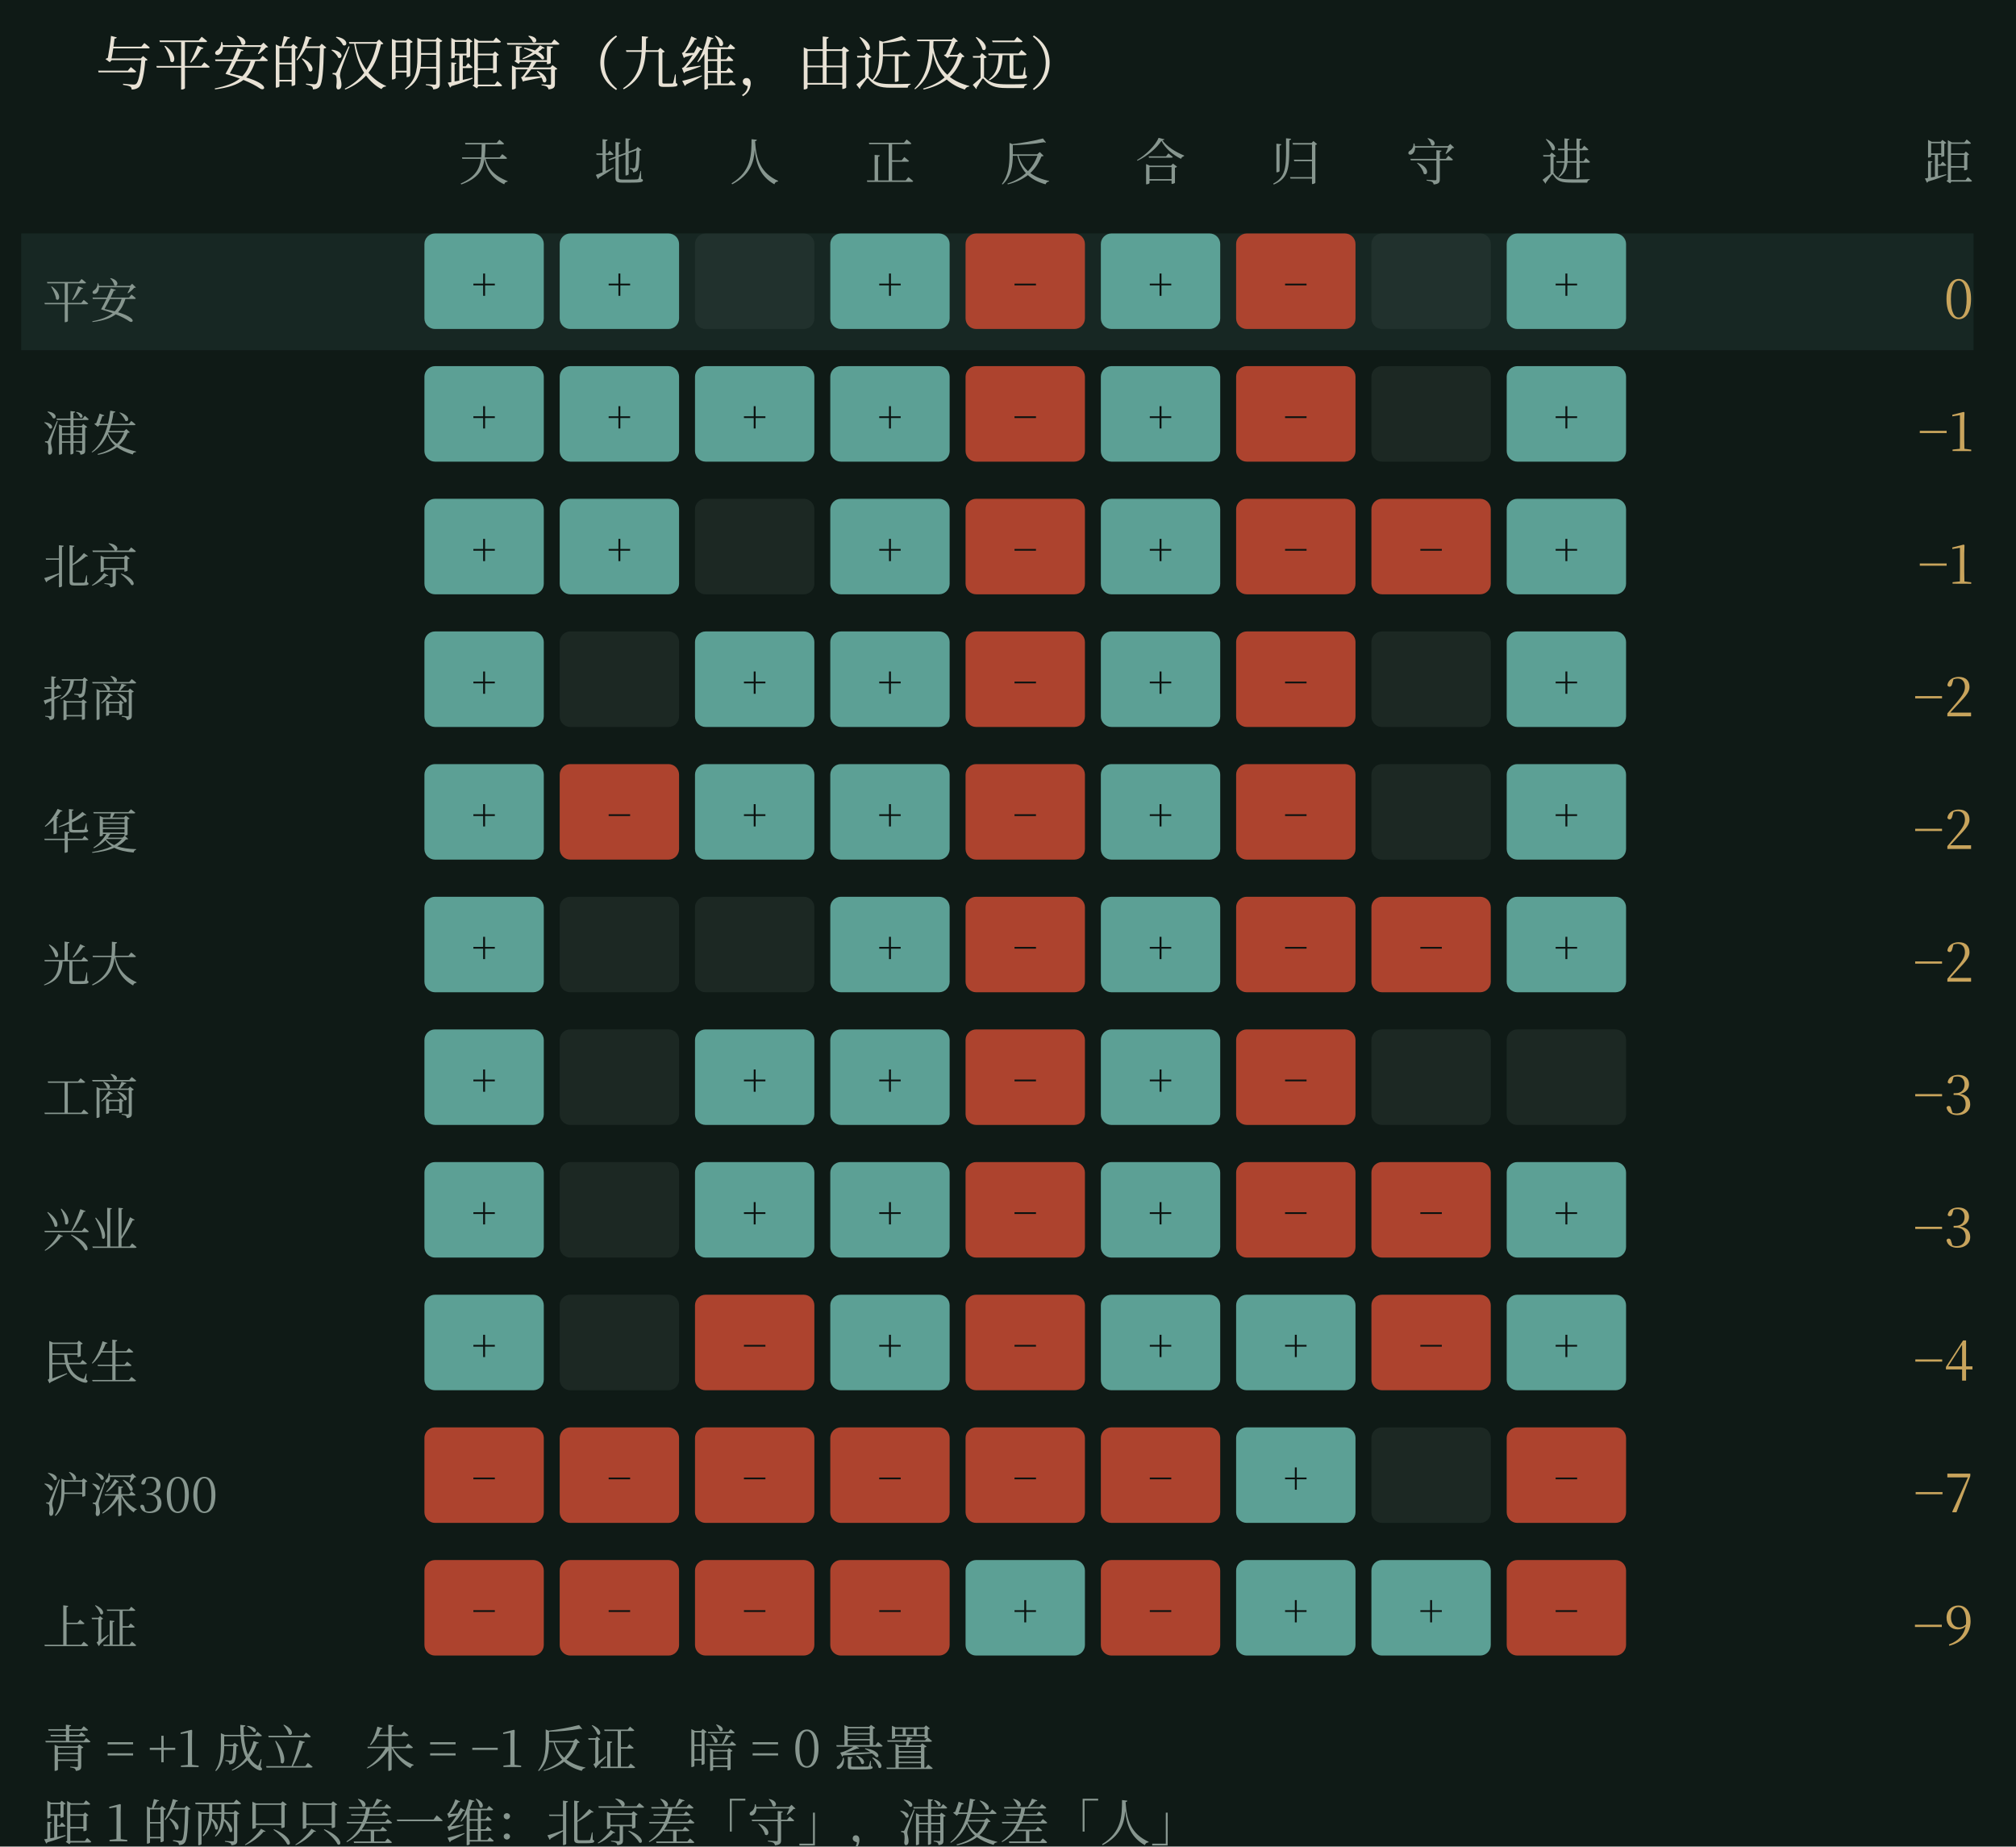
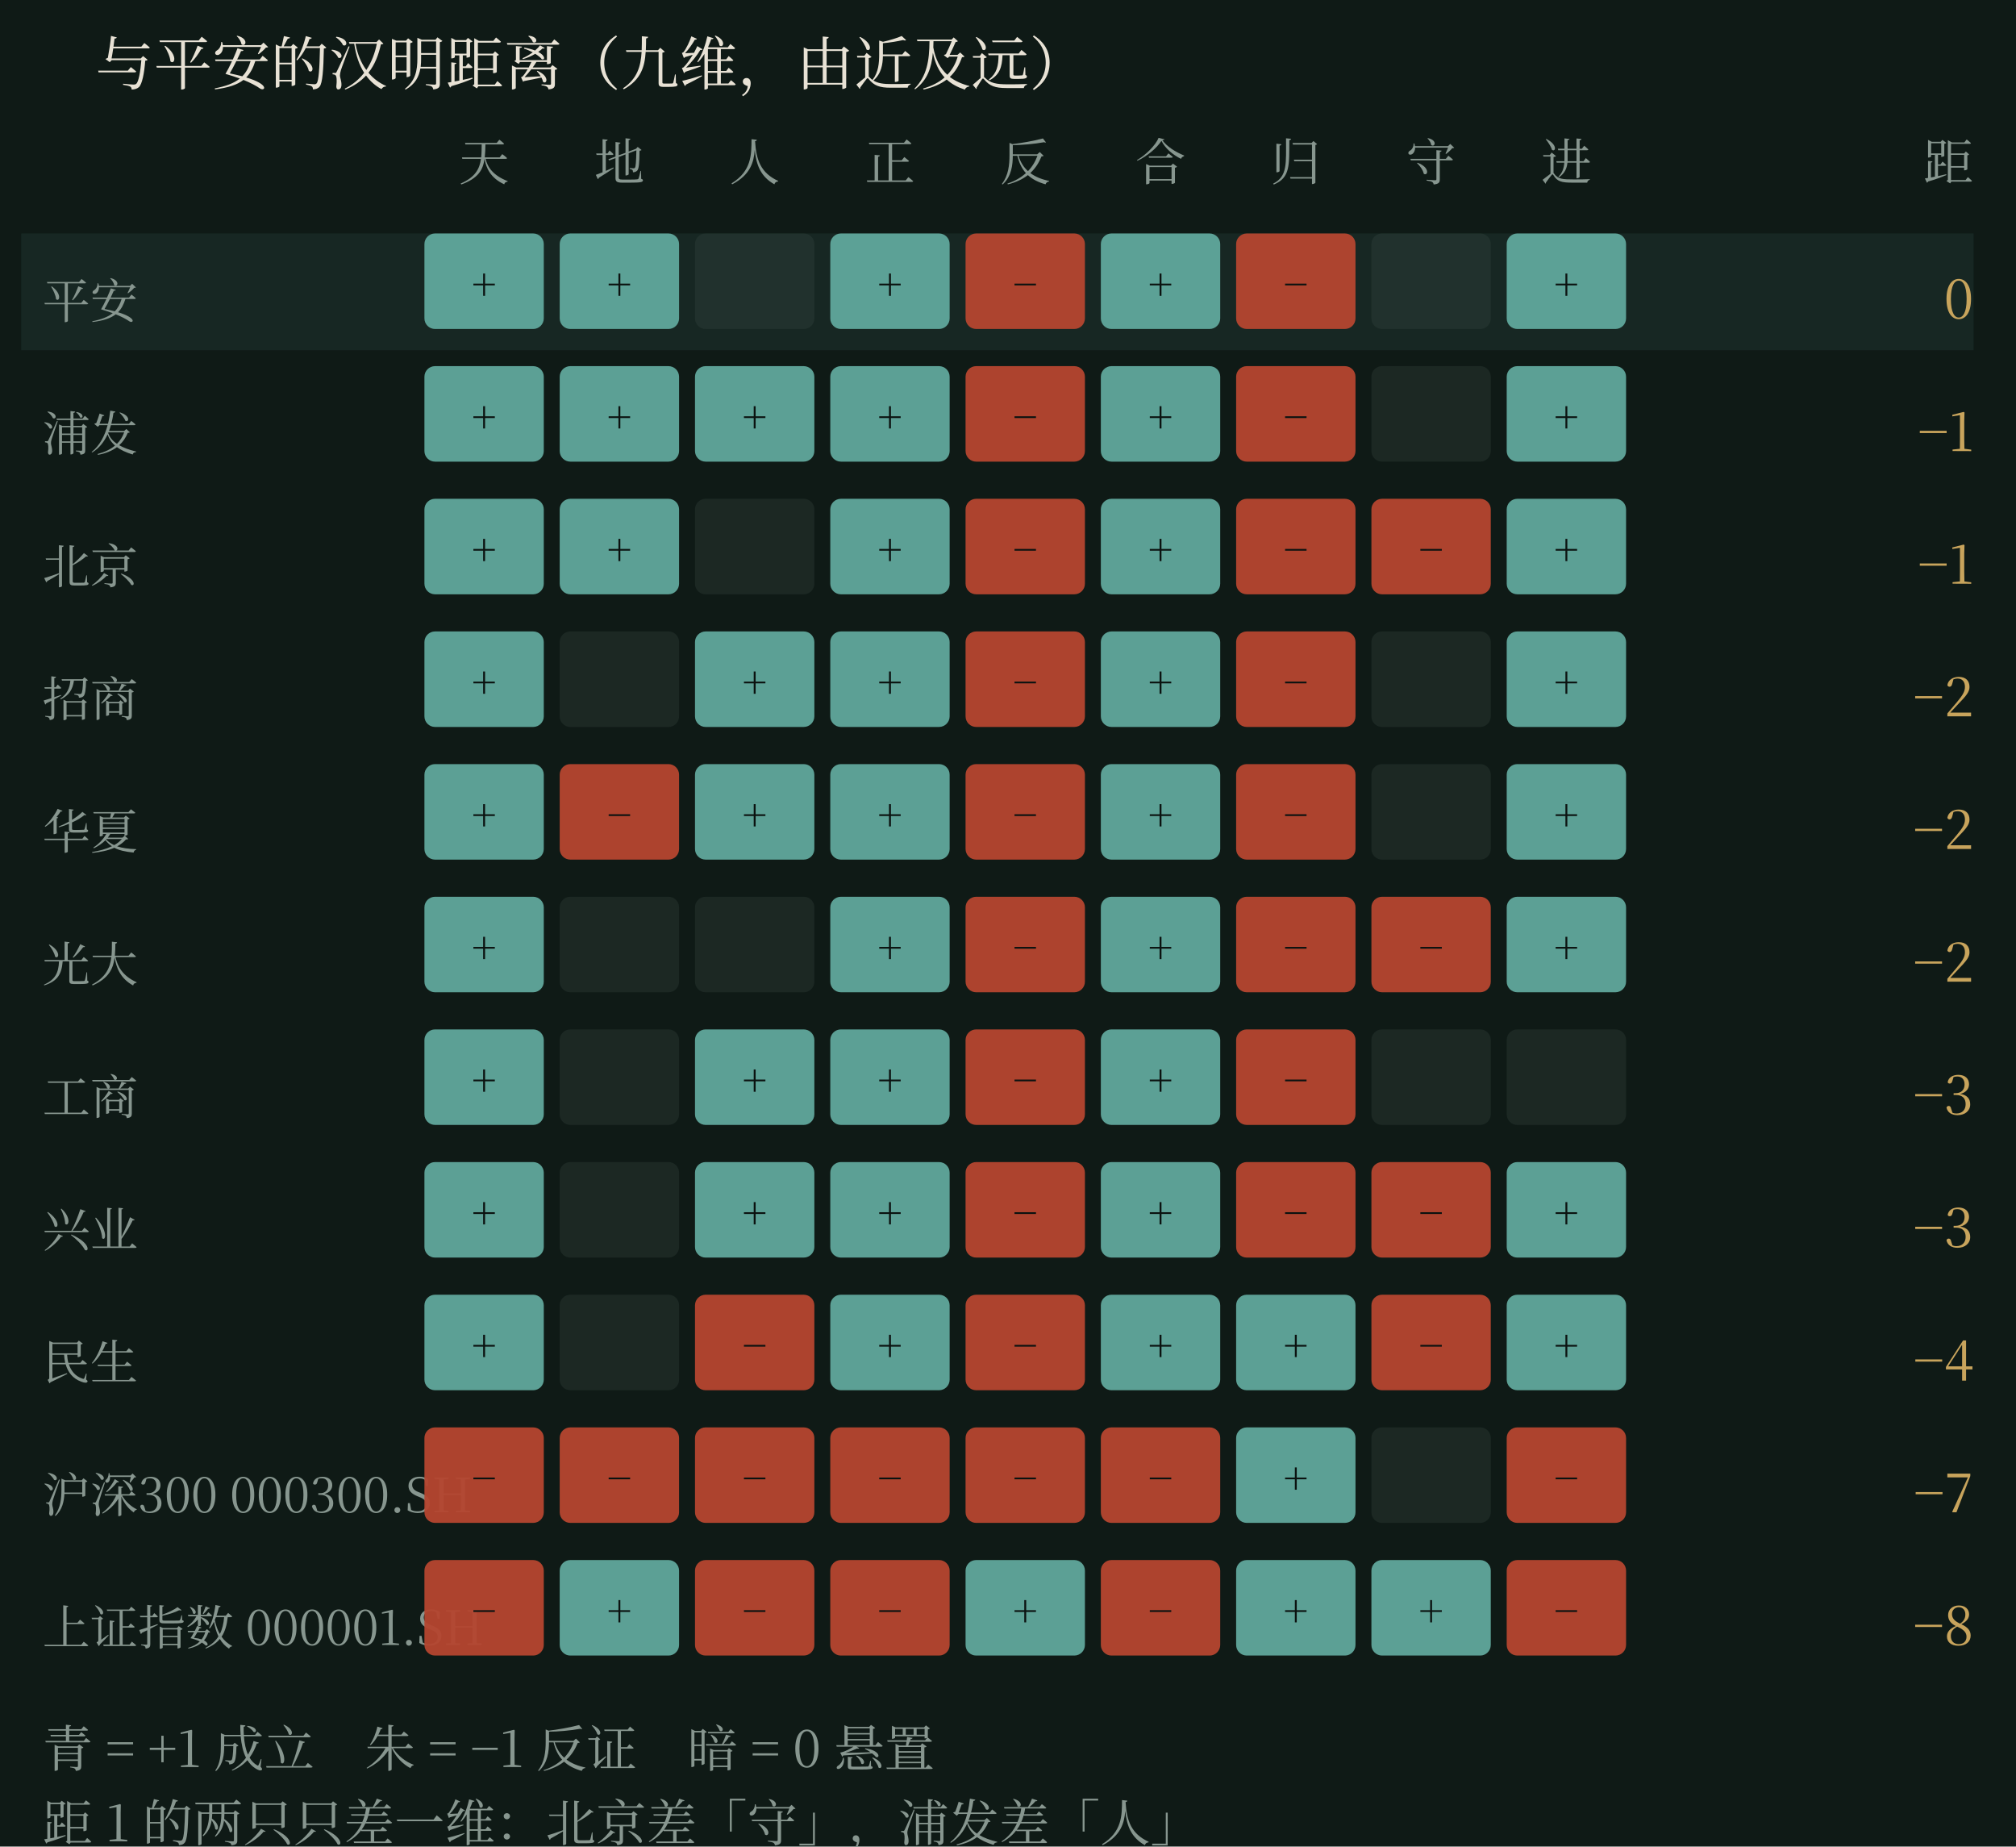
<svg xmlns="http://www.w3.org/2000/svg" viewBox="0 0 380 348" role="img" aria-label="九维状态矩阵：九只银行股与大盘指数，按与平安银行的汉明距离排序">
  <style>text{font-family:'Songti SC','Noto Serif CJK SC',serif}.pos{fill:#5fa79b}.neg{fill:#b5452f}.neu{fill:#3a4a44}.tl{fill:#e8e2d5;font-size:11px}.hd{fill:#87968f;font-size:9.5px}.dt{fill:#c8a45c;font-size:10px}.mt{fill:#87968f;font-size:9px}</style>
  <rect x="0" y="0" width="380" height="348" fill="#0f1a16" />
  <text x="18" y="16" class="tl">与平安的汉明距离（九维，由近及远）</text>
  <text x="91.25" y="34" class="hd" text-anchor="middle">天</text>
  <text x="116.75" y="34" class="hd" text-anchor="middle">地</text>
  <text x="142.25" y="34" class="hd" text-anchor="middle">人</text>
  <text x="167.75" y="34" class="hd" text-anchor="middle">正</text>
  <text x="193.25" y="34" class="hd" text-anchor="middle">反</text>
  <text x="218.75" y="34" class="hd" text-anchor="middle">合</text>
  <text x="244.25" y="34" class="hd" text-anchor="middle">归</text>
  <text x="269.75" y="34" class="hd" text-anchor="middle">守</text>
  <text x="295.25" y="34" class="hd" text-anchor="middle">进</text>
  <text x="372" y="34" class="hd" text-anchor="end">距</text>
  <rect x="4" y="44" width="368" height="22" fill="#5fa79b" opacity=".10" />
  <text x="8" y="60" class="mt" fill="#e8e2d5">平安</text>
  <rect x="80" y="44" width="22.5" height="18" rx="2" class="pos" opacity=".95" />
  <text x="91.25" y="56.5" font-size="8" fill="#0b1210" text-anchor="middle" font-family="monospace">+</text>
  <rect x="105.5" y="44" width="22.5" height="18" rx="2" class="pos" opacity=".95" />
  <text x="116.75" y="56.5" font-size="8" fill="#0b1210" text-anchor="middle" font-family="monospace">+</text>
  <rect x="131" y="44" width="22.5" height="18" rx="2" class="neu" opacity=".30" />
  <rect x="156.5" y="44" width="22.5" height="18" rx="2" class="pos" opacity=".95" />
  <text x="167.75" y="56.5" font-size="8" fill="#0b1210" text-anchor="middle" font-family="monospace">+</text>
  <rect x="182" y="44" width="22.5" height="18" rx="2" class="neg" opacity=".95" />
  <text x="193.25" y="56.5" font-size="8" fill="#0b1210" text-anchor="middle" font-family="monospace">−</text>
  <rect x="207.5" y="44" width="22.5" height="18" rx="2" class="pos" opacity=".95" />
  <text x="218.75" y="56.5" font-size="8" fill="#0b1210" text-anchor="middle" font-family="monospace">+</text>
  <rect x="233" y="44" width="22.5" height="18" rx="2" class="neg" opacity=".95" />
  <text x="244.25" y="56.5" font-size="8" fill="#0b1210" text-anchor="middle" font-family="monospace">−</text>
  <rect x="258.5" y="44" width="22.5" height="18" rx="2" class="neu" opacity=".30" />
  <rect x="284" y="44" width="22.5" height="18" rx="2" class="pos" opacity=".95" />
  <text x="295.25" y="56.5" font-size="8" fill="#0b1210" text-anchor="middle" font-family="monospace">+</text>
  <text x="372" y="60" class="dt" text-anchor="end">0</text>
  <text x="8" y="85" class="mt" fill="#b9c2bc">浦发</text>
  <rect x="80" y="69" width="22.5" height="18" rx="2" class="pos" opacity=".95" />
  <text x="91.25" y="81.5" font-size="8" fill="#0b1210" text-anchor="middle" font-family="monospace">+</text>
  <rect x="105.5" y="69" width="22.5" height="18" rx="2" class="pos" opacity=".95" />
  <text x="116.75" y="81.5" font-size="8" fill="#0b1210" text-anchor="middle" font-family="monospace">+</text>
  <rect x="131" y="69" width="22.5" height="18" rx="2" class="pos" opacity=".95" />
  <text x="142.25" y="81.5" font-size="8" fill="#0b1210" text-anchor="middle" font-family="monospace">+</text>
  <rect x="156.5" y="69" width="22.5" height="18" rx="2" class="pos" opacity=".95" />
  <text x="167.75" y="81.5" font-size="8" fill="#0b1210" text-anchor="middle" font-family="monospace">+</text>
  <rect x="182" y="69" width="22.5" height="18" rx="2" class="neg" opacity=".95" />
  <text x="193.25" y="81.5" font-size="8" fill="#0b1210" text-anchor="middle" font-family="monospace">−</text>
  <rect x="207.5" y="69" width="22.5" height="18" rx="2" class="pos" opacity=".95" />
  <text x="218.75" y="81.5" font-size="8" fill="#0b1210" text-anchor="middle" font-family="monospace">+</text>
  <rect x="233" y="69" width="22.5" height="18" rx="2" class="neg" opacity=".95" />
  <text x="244.25" y="81.5" font-size="8" fill="#0b1210" text-anchor="middle" font-family="monospace">−</text>
  <rect x="258.5" y="69" width="22.5" height="18" rx="2" class="neu" opacity=".30" />
  <rect x="284" y="69" width="22.5" height="18" rx="2" class="pos" opacity=".95" />
  <text x="295.25" y="81.5" font-size="8" fill="#0b1210" text-anchor="middle" font-family="monospace">+</text>
  <text x="372" y="85" class="dt" text-anchor="end">−1</text>
  <text x="8" y="110" class="mt" fill="#b9c2bc">北京</text>
  <rect x="80" y="94" width="22.5" height="18" rx="2" class="pos" opacity=".95" />
  <text x="91.25" y="106.5" font-size="8" fill="#0b1210" text-anchor="middle" font-family="monospace">+</text>
  <rect x="105.5" y="94" width="22.5" height="18" rx="2" class="pos" opacity=".95" />
  <text x="116.75" y="106.5" font-size="8" fill="#0b1210" text-anchor="middle" font-family="monospace">+</text>
  <rect x="131" y="94" width="22.5" height="18" rx="2" class="neu" opacity=".30" />
  <rect x="156.5" y="94" width="22.5" height="18" rx="2" class="pos" opacity=".95" />
  <text x="167.75" y="106.5" font-size="8" fill="#0b1210" text-anchor="middle" font-family="monospace">+</text>
  <rect x="182" y="94" width="22.5" height="18" rx="2" class="neg" opacity=".95" />
  <text x="193.25" y="106.5" font-size="8" fill="#0b1210" text-anchor="middle" font-family="monospace">−</text>
  <rect x="207.5" y="94" width="22.5" height="18" rx="2" class="pos" opacity=".95" />
  <text x="218.75" y="106.5" font-size="8" fill="#0b1210" text-anchor="middle" font-family="monospace">+</text>
  <rect x="233" y="94" width="22.5" height="18" rx="2" class="neg" opacity=".95" />
  <text x="244.25" y="106.5" font-size="8" fill="#0b1210" text-anchor="middle" font-family="monospace">−</text>
  <rect x="258.5" y="94" width="22.5" height="18" rx="2" class="neg" opacity=".95" />
  <text x="269.75" y="106.5" font-size="8" fill="#0b1210" text-anchor="middle" font-family="monospace">−</text>
  <rect x="284" y="94" width="22.5" height="18" rx="2" class="pos" opacity=".95" />
  <text x="295.25" y="106.5" font-size="8" fill="#0b1210" text-anchor="middle" font-family="monospace">+</text>
  <text x="372" y="110" class="dt" text-anchor="end">−1</text>
  <text x="8" y="135" class="mt" fill="#b9c2bc">招商</text>
  <rect x="80" y="119" width="22.5" height="18" rx="2" class="pos" opacity=".95" />
  <text x="91.25" y="131.5" font-size="8" fill="#0b1210" text-anchor="middle" font-family="monospace">+</text>
  <rect x="105.5" y="119" width="22.5" height="18" rx="2" class="neu" opacity=".30" />
  <rect x="131" y="119" width="22.5" height="18" rx="2" class="pos" opacity=".95" />
  <text x="142.25" y="131.5" font-size="8" fill="#0b1210" text-anchor="middle" font-family="monospace">+</text>
  <rect x="156.5" y="119" width="22.5" height="18" rx="2" class="pos" opacity=".95" />
  <text x="167.75" y="131.5" font-size="8" fill="#0b1210" text-anchor="middle" font-family="monospace">+</text>
  <rect x="182" y="119" width="22.5" height="18" rx="2" class="neg" opacity=".95" />
  <text x="193.25" y="131.5" font-size="8" fill="#0b1210" text-anchor="middle" font-family="monospace">−</text>
  <rect x="207.5" y="119" width="22.5" height="18" rx="2" class="pos" opacity=".95" />
  <text x="218.75" y="131.5" font-size="8" fill="#0b1210" text-anchor="middle" font-family="monospace">+</text>
  <rect x="233" y="119" width="22.5" height="18" rx="2" class="neg" opacity=".95" />
  <text x="244.25" y="131.5" font-size="8" fill="#0b1210" text-anchor="middle" font-family="monospace">−</text>
  <rect x="258.5" y="119" width="22.5" height="18" rx="2" class="neu" opacity=".30" />
  <rect x="284" y="119" width="22.5" height="18" rx="2" class="pos" opacity=".95" />
  <text x="295.25" y="131.5" font-size="8" fill="#0b1210" text-anchor="middle" font-family="monospace">+</text>
  <text x="372" y="135" class="dt" text-anchor="end">−2</text>
  <text x="8" y="160" class="mt" fill="#b9c2bc">华夏</text>
  <rect x="80" y="144" width="22.5" height="18" rx="2" class="pos" opacity=".95" />
  <text x="91.25" y="156.5" font-size="8" fill="#0b1210" text-anchor="middle" font-family="monospace">+</text>
  <rect x="105.5" y="144" width="22.5" height="18" rx="2" class="neg" opacity=".95" />
  <text x="116.75" y="156.5" font-size="8" fill="#0b1210" text-anchor="middle" font-family="monospace">−</text>
  <rect x="131" y="144" width="22.5" height="18" rx="2" class="pos" opacity=".95" />
  <text x="142.25" y="156.5" font-size="8" fill="#0b1210" text-anchor="middle" font-family="monospace">+</text>
  <rect x="156.5" y="144" width="22.5" height="18" rx="2" class="pos" opacity=".95" />
  <text x="167.75" y="156.5" font-size="8" fill="#0b1210" text-anchor="middle" font-family="monospace">+</text>
  <rect x="182" y="144" width="22.5" height="18" rx="2" class="neg" opacity=".95" />
  <text x="193.25" y="156.5" font-size="8" fill="#0b1210" text-anchor="middle" font-family="monospace">−</text>
  <rect x="207.5" y="144" width="22.5" height="18" rx="2" class="pos" opacity=".95" />
  <text x="218.75" y="156.5" font-size="8" fill="#0b1210" text-anchor="middle" font-family="monospace">+</text>
  <rect x="233" y="144" width="22.5" height="18" rx="2" class="neg" opacity=".95" />
  <text x="244.25" y="156.5" font-size="8" fill="#0b1210" text-anchor="middle" font-family="monospace">−</text>
  <rect x="258.5" y="144" width="22.5" height="18" rx="2" class="neu" opacity=".30" />
  <rect x="284" y="144" width="22.5" height="18" rx="2" class="pos" opacity=".95" />
  <text x="295.25" y="156.5" font-size="8" fill="#0b1210" text-anchor="middle" font-family="monospace">+</text>
  <text x="372" y="160" class="dt" text-anchor="end">−2</text>
  <text x="8" y="185" class="mt" fill="#b9c2bc">光大</text>
  <rect x="80" y="169" width="22.5" height="18" rx="2" class="pos" opacity=".95" />
  <text x="91.25" y="181.5" font-size="8" fill="#0b1210" text-anchor="middle" font-family="monospace">+</text>
  <rect x="105.5" y="169" width="22.5" height="18" rx="2" class="neu" opacity=".30" />
  <rect x="131" y="169" width="22.5" height="18" rx="2" class="neu" opacity=".30" />
  <rect x="156.5" y="169" width="22.5" height="18" rx="2" class="pos" opacity=".95" />
  <text x="167.75" y="181.5" font-size="8" fill="#0b1210" text-anchor="middle" font-family="monospace">+</text>
  <rect x="182" y="169" width="22.5" height="18" rx="2" class="neg" opacity=".95" />
  <text x="193.25" y="181.5" font-size="8" fill="#0b1210" text-anchor="middle" font-family="monospace">−</text>
  <rect x="207.5" y="169" width="22.5" height="18" rx="2" class="pos" opacity=".95" />
  <text x="218.75" y="181.5" font-size="8" fill="#0b1210" text-anchor="middle" font-family="monospace">+</text>
  <rect x="233" y="169" width="22.5" height="18" rx="2" class="neg" opacity=".95" />
  <text x="244.25" y="181.5" font-size="8" fill="#0b1210" text-anchor="middle" font-family="monospace">−</text>
  <rect x="258.5" y="169" width="22.5" height="18" rx="2" class="neg" opacity=".95" />
  <text x="269.75" y="181.5" font-size="8" fill="#0b1210" text-anchor="middle" font-family="monospace">−</text>
  <rect x="284" y="169" width="22.5" height="18" rx="2" class="pos" opacity=".95" />
  <text x="295.25" y="181.5" font-size="8" fill="#0b1210" text-anchor="middle" font-family="monospace">+</text>
  <text x="372" y="185" class="dt" text-anchor="end">−2</text>
  <text x="8" y="210" class="mt" fill="#b9c2bc">工商</text>
  <rect x="80" y="194" width="22.5" height="18" rx="2" class="pos" opacity=".95" />
  <text x="91.25" y="206.5" font-size="8" fill="#0b1210" text-anchor="middle" font-family="monospace">+</text>
  <rect x="105.5" y="194" width="22.5" height="18" rx="2" class="neu" opacity=".30" />
  <rect x="131" y="194" width="22.5" height="18" rx="2" class="pos" opacity=".95" />
  <text x="142.25" y="206.5" font-size="8" fill="#0b1210" text-anchor="middle" font-family="monospace">+</text>
  <rect x="156.5" y="194" width="22.5" height="18" rx="2" class="pos" opacity=".95" />
  <text x="167.75" y="206.5" font-size="8" fill="#0b1210" text-anchor="middle" font-family="monospace">+</text>
  <rect x="182" y="194" width="22.5" height="18" rx="2" class="neg" opacity=".95" />
  <text x="193.25" y="206.5" font-size="8" fill="#0b1210" text-anchor="middle" font-family="monospace">−</text>
  <rect x="207.5" y="194" width="22.5" height="18" rx="2" class="pos" opacity=".95" />
  <text x="218.75" y="206.5" font-size="8" fill="#0b1210" text-anchor="middle" font-family="monospace">+</text>
  <rect x="233" y="194" width="22.5" height="18" rx="2" class="neg" opacity=".95" />
  <text x="244.25" y="206.5" font-size="8" fill="#0b1210" text-anchor="middle" font-family="monospace">−</text>
  <rect x="258.5" y="194" width="22.5" height="18" rx="2" class="neu" opacity=".30" />
  <rect x="284" y="194" width="22.5" height="18" rx="2" class="neu" opacity=".30" />
  <text x="372" y="210" class="dt" text-anchor="end">−3</text>
  <text x="8" y="235" class="mt" fill="#b9c2bc">兴业</text>
  <rect x="80" y="219" width="22.5" height="18" rx="2" class="pos" opacity=".95" />
  <text x="91.25" y="231.5" font-size="8" fill="#0b1210" text-anchor="middle" font-family="monospace">+</text>
  <rect x="105.5" y="219" width="22.5" height="18" rx="2" class="neu" opacity=".30" />
  <rect x="131" y="219" width="22.5" height="18" rx="2" class="pos" opacity=".95" />
  <text x="142.25" y="231.5" font-size="8" fill="#0b1210" text-anchor="middle" font-family="monospace">+</text>
  <rect x="156.5" y="219" width="22.5" height="18" rx="2" class="pos" opacity=".95" />
  <text x="167.75" y="231.5" font-size="8" fill="#0b1210" text-anchor="middle" font-family="monospace">+</text>
  <rect x="182" y="219" width="22.5" height="18" rx="2" class="neg" opacity=".95" />
  <text x="193.25" y="231.5" font-size="8" fill="#0b1210" text-anchor="middle" font-family="monospace">−</text>
  <rect x="207.5" y="219" width="22.5" height="18" rx="2" class="pos" opacity=".95" />
  <text x="218.75" y="231.5" font-size="8" fill="#0b1210" text-anchor="middle" font-family="monospace">+</text>
  <rect x="233" y="219" width="22.5" height="18" rx="2" class="neg" opacity=".95" />
  <text x="244.25" y="231.5" font-size="8" fill="#0b1210" text-anchor="middle" font-family="monospace">−</text>
  <rect x="258.5" y="219" width="22.5" height="18" rx="2" class="neg" opacity=".95" />
  <text x="269.75" y="231.5" font-size="8" fill="#0b1210" text-anchor="middle" font-family="monospace">−</text>
  <rect x="284" y="219" width="22.5" height="18" rx="2" class="pos" opacity=".95" />
  <text x="295.25" y="231.5" font-size="8" fill="#0b1210" text-anchor="middle" font-family="monospace">+</text>
  <text x="372" y="235" class="dt" text-anchor="end">−3</text>
  <text x="8" y="260" class="mt" fill="#b9c2bc">民生</text>
  <rect x="80" y="244" width="22.5" height="18" rx="2" class="pos" opacity=".95" />
  <text x="91.25" y="256.5" font-size="8" fill="#0b1210" text-anchor="middle" font-family="monospace">+</text>
  <rect x="105.5" y="244" width="22.5" height="18" rx="2" class="neu" opacity=".30" />
  <rect x="131" y="244" width="22.5" height="18" rx="2" class="neg" opacity=".95" />
  <text x="142.25" y="256.5" font-size="8" fill="#0b1210" text-anchor="middle" font-family="monospace">−</text>
  <rect x="156.5" y="244" width="22.5" height="18" rx="2" class="pos" opacity=".95" />
  <text x="167.75" y="256.5" font-size="8" fill="#0b1210" text-anchor="middle" font-family="monospace">+</text>
  <rect x="182" y="244" width="22.5" height="18" rx="2" class="neg" opacity=".95" />
  <text x="193.25" y="256.5" font-size="8" fill="#0b1210" text-anchor="middle" font-family="monospace">−</text>
  <rect x="207.5" y="244" width="22.5" height="18" rx="2" class="pos" opacity=".95" />
  <text x="218.75" y="256.5" font-size="8" fill="#0b1210" text-anchor="middle" font-family="monospace">+</text>
  <rect x="233" y="244" width="22.5" height="18" rx="2" class="pos" opacity=".95" />
  <text x="244.25" y="256.5" font-size="8" fill="#0b1210" text-anchor="middle" font-family="monospace">+</text>
  <rect x="258.5" y="244" width="22.5" height="18" rx="2" class="neg" opacity=".95" />
  <text x="269.75" y="256.5" font-size="8" fill="#0b1210" text-anchor="middle" font-family="monospace">−</text>
  <rect x="284" y="244" width="22.5" height="18" rx="2" class="pos" opacity=".95" />
  <text x="295.25" y="256.5" font-size="8" fill="#0b1210" text-anchor="middle" font-family="monospace">+</text>
  <text x="372" y="260" class="dt" text-anchor="end">−4</text>
-   <text x="8" y="285" class="mt" fill="#b9c2bc">沪深300</text>
+   <text x="8" y="285" class="mt" fill="#b9c2bc">沪深300 000300.SH</text>
  <rect x="80" y="269" width="22.5" height="18" rx="2" class="neg" opacity=".95" />
  <text x="91.25" y="281.5" font-size="8" fill="#0b1210" text-anchor="middle" font-family="monospace">−</text>
  <rect x="105.5" y="269" width="22.5" height="18" rx="2" class="neg" opacity=".95" />
  <text x="116.75" y="281.5" font-size="8" fill="#0b1210" text-anchor="middle" font-family="monospace">−</text>
  <rect x="131" y="269" width="22.5" height="18" rx="2" class="neg" opacity=".95" />
  <text x="142.25" y="281.5" font-size="8" fill="#0b1210" text-anchor="middle" font-family="monospace">−</text>
  <rect x="156.5" y="269" width="22.5" height="18" rx="2" class="neg" opacity=".95" />
  <text x="167.75" y="281.5" font-size="8" fill="#0b1210" text-anchor="middle" font-family="monospace">−</text>
  <rect x="182" y="269" width="22.5" height="18" rx="2" class="neg" opacity=".95" />
  <text x="193.25" y="281.5" font-size="8" fill="#0b1210" text-anchor="middle" font-family="monospace">−</text>
  <rect x="207.5" y="269" width="22.5" height="18" rx="2" class="neg" opacity=".95" />
  <text x="218.75" y="281.5" font-size="8" fill="#0b1210" text-anchor="middle" font-family="monospace">−</text>
  <rect x="233" y="269" width="22.5" height="18" rx="2" class="pos" opacity=".95" />
  <text x="244.25" y="281.5" font-size="8" fill="#0b1210" text-anchor="middle" font-family="monospace">+</text>
  <rect x="258.5" y="269" width="22.5" height="18" rx="2" class="neu" opacity=".30" />
  <rect x="284" y="269" width="22.5" height="18" rx="2" class="neg" opacity=".95" />
  <text x="295.25" y="281.5" font-size="8" fill="#0b1210" text-anchor="middle" font-family="monospace">−</text>
  <text x="372" y="285" class="dt" text-anchor="end">−7</text>
-   <text x="8" y="310" class="mt" fill="#b9c2bc">上证</text>
+   <text x="8" y="310" class="mt" fill="#b9c2bc">上证指数 000001.SH</text>
  <rect x="80" y="294" width="22.5" height="18" rx="2" class="neg" opacity=".95" />
  <text x="91.25" y="306.5" font-size="8" fill="#0b1210" text-anchor="middle" font-family="monospace">−</text>
-   <rect x="105.5" y="294" width="22.5" height="18" rx="2" class="neg" opacity=".95" />
-   <text x="116.75" y="306.5" font-size="8" fill="#0b1210" text-anchor="middle" font-family="monospace">−</text>
+   <rect x="105.5" y="294" width="22.5" height="18" rx="2" class="pos" opacity=".95" />
+   <text x="116.75" y="306.5" font-size="8" fill="#0b1210" text-anchor="middle" font-family="monospace">+</text>
  <rect x="131" y="294" width="22.5" height="18" rx="2" class="neg" opacity=".95" />
  <text x="142.25" y="306.5" font-size="8" fill="#0b1210" text-anchor="middle" font-family="monospace">−</text>
  <rect x="156.5" y="294" width="22.5" height="18" rx="2" class="neg" opacity=".95" />
  <text x="167.75" y="306.5" font-size="8" fill="#0b1210" text-anchor="middle" font-family="monospace">−</text>
  <rect x="182" y="294" width="22.5" height="18" rx="2" class="pos" opacity=".95" />
  <text x="193.25" y="306.5" font-size="8" fill="#0b1210" text-anchor="middle" font-family="monospace">+</text>
  <rect x="207.5" y="294" width="22.5" height="18" rx="2" class="neg" opacity=".95" />
  <text x="218.75" y="306.5" font-size="8" fill="#0b1210" text-anchor="middle" font-family="monospace">−</text>
  <rect x="233" y="294" width="22.5" height="18" rx="2" class="pos" opacity=".95" />
  <text x="244.25" y="306.5" font-size="8" fill="#0b1210" text-anchor="middle" font-family="monospace">+</text>
  <rect x="258.5" y="294" width="22.5" height="18" rx="2" class="pos" opacity=".95" />
  <text x="269.75" y="306.5" font-size="8" fill="#0b1210" text-anchor="middle" font-family="monospace">+</text>
  <rect x="284" y="294" width="22.5" height="18" rx="2" class="neg" opacity=".95" />
  <text x="295.25" y="306.5" font-size="8" fill="#0b1210" text-anchor="middle" font-family="monospace">−</text>
-   <text x="372" y="310" class="dt" text-anchor="end">−9</text>
+   <text x="372" y="310" class="dt" text-anchor="end">−8</text>
  <text x="8" y="333" class="hd">青 = +1 成立　朱 = −1 反证　暗 = 0 悬置</text>
  <text x="8" y="347" class="hd">距 1 的两只只差一维：北京差「守」，浦发差「人」</text>
</svg>
